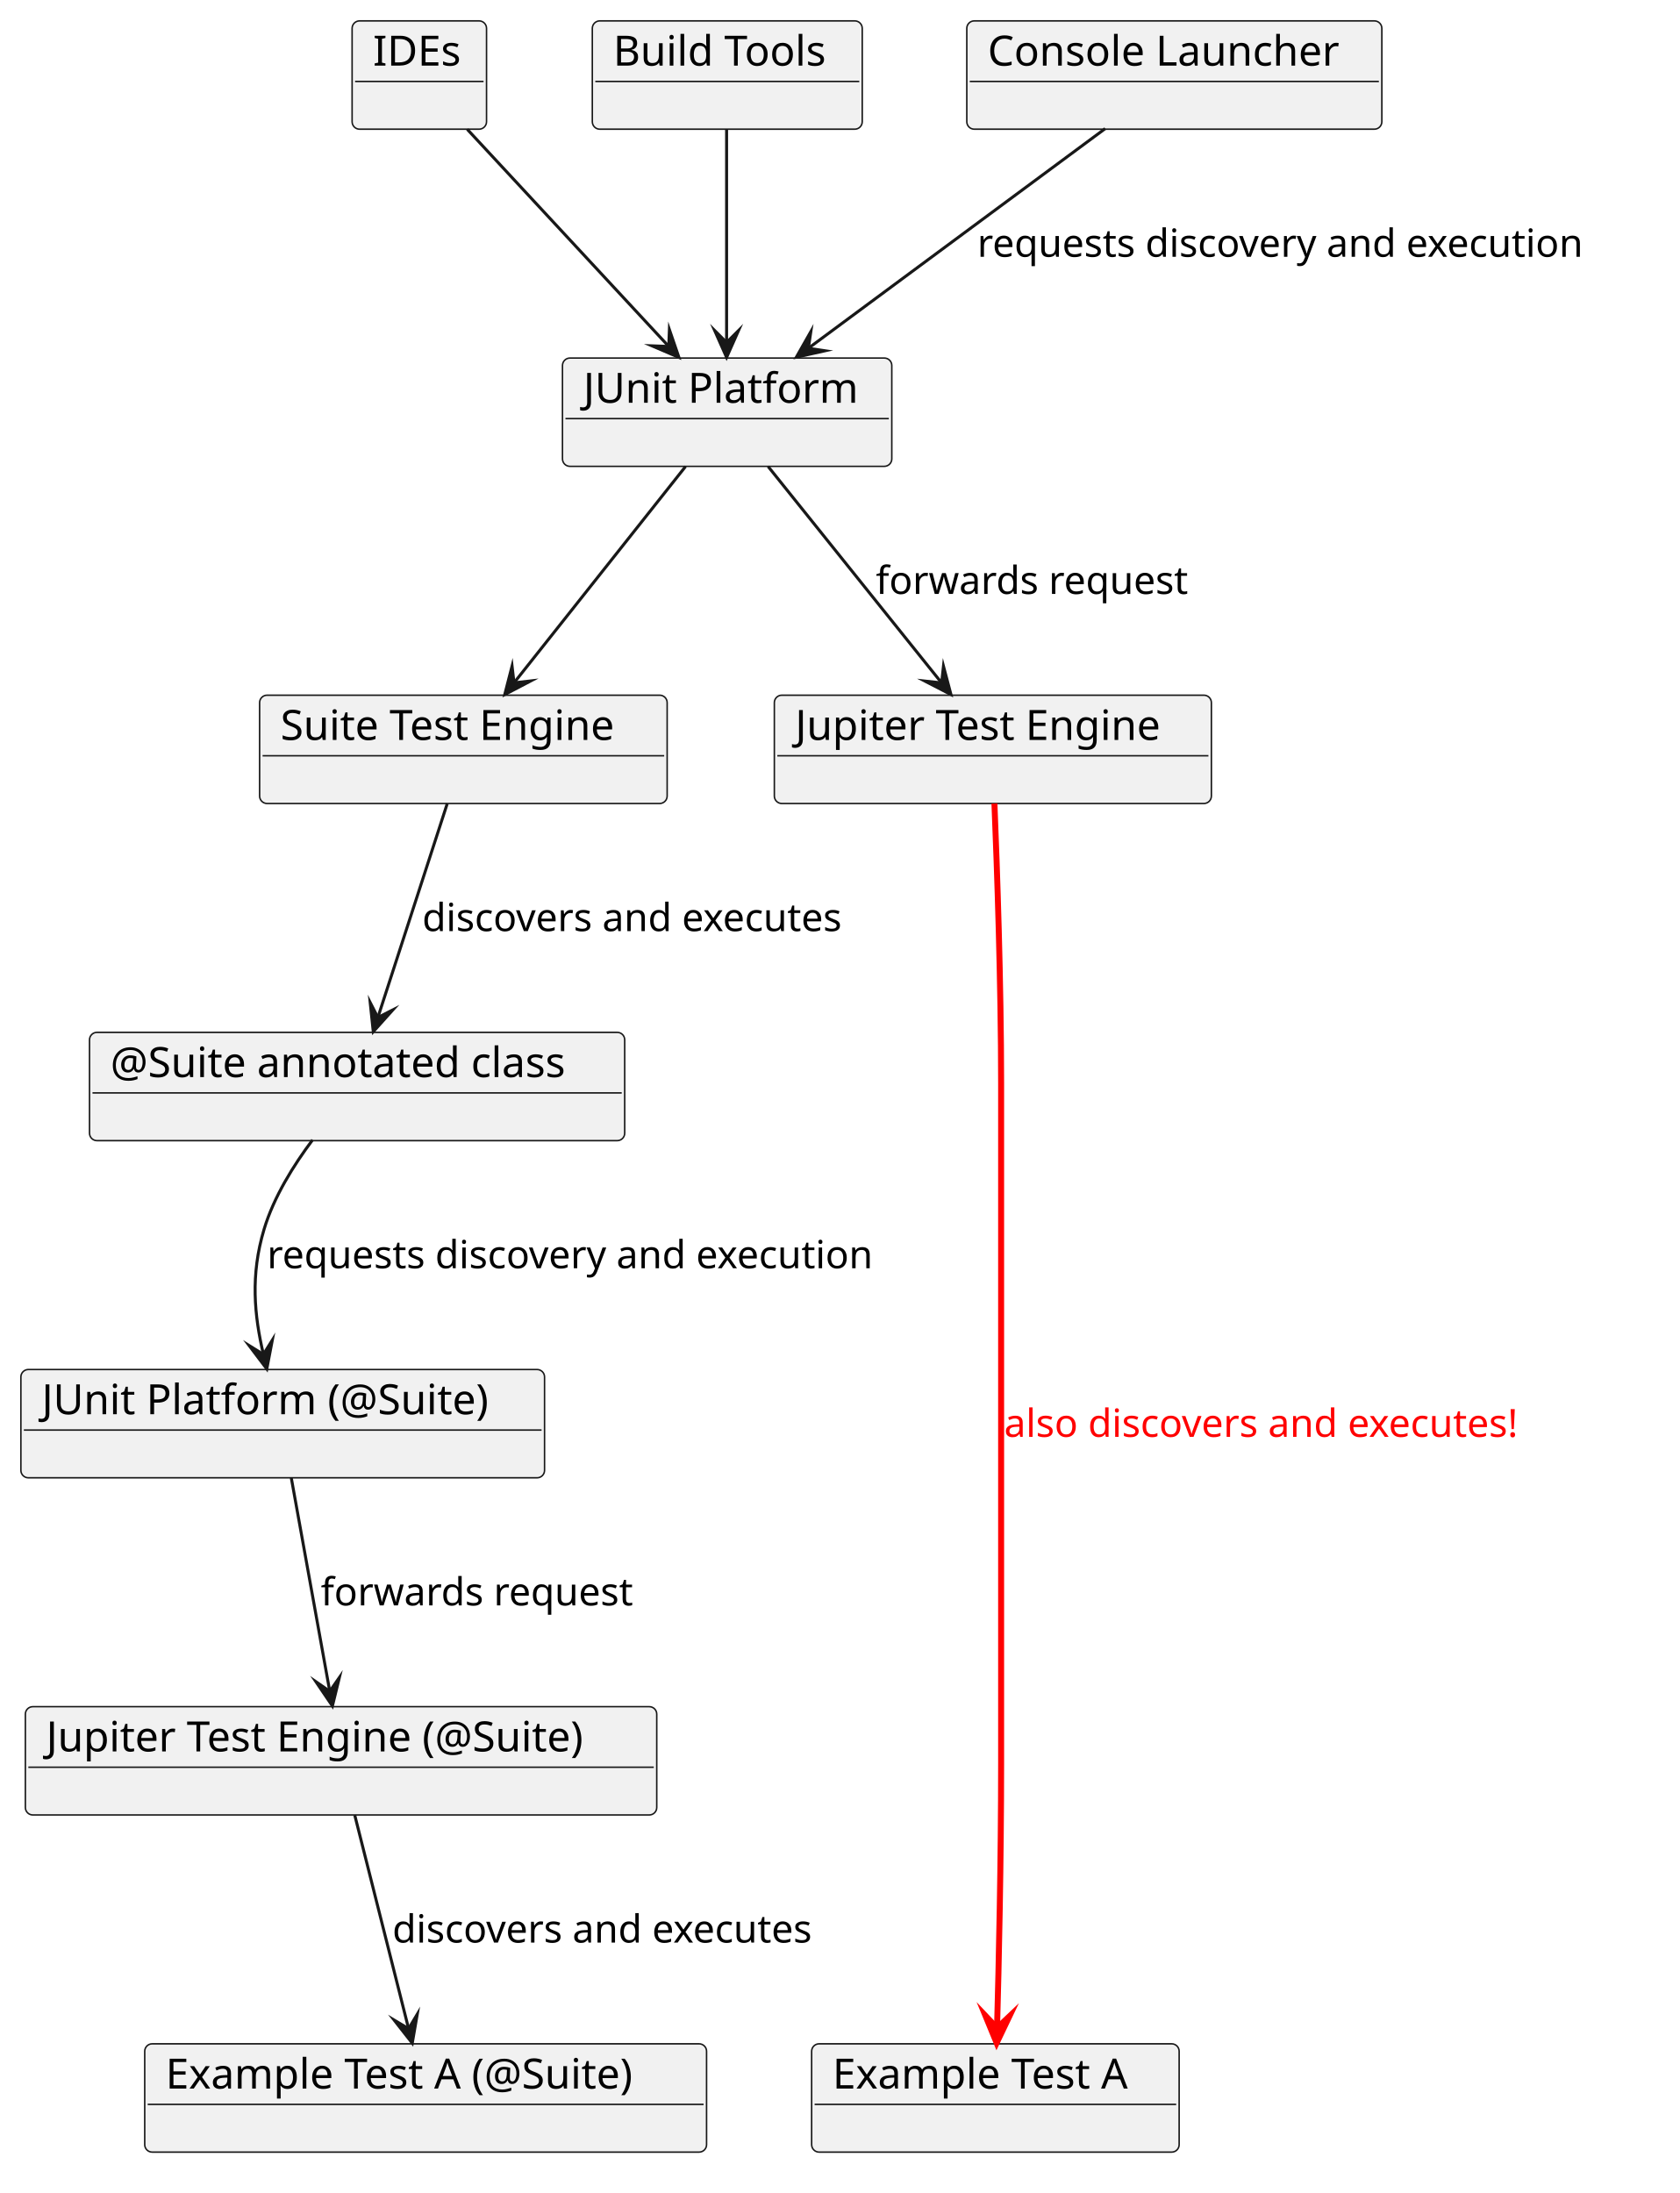
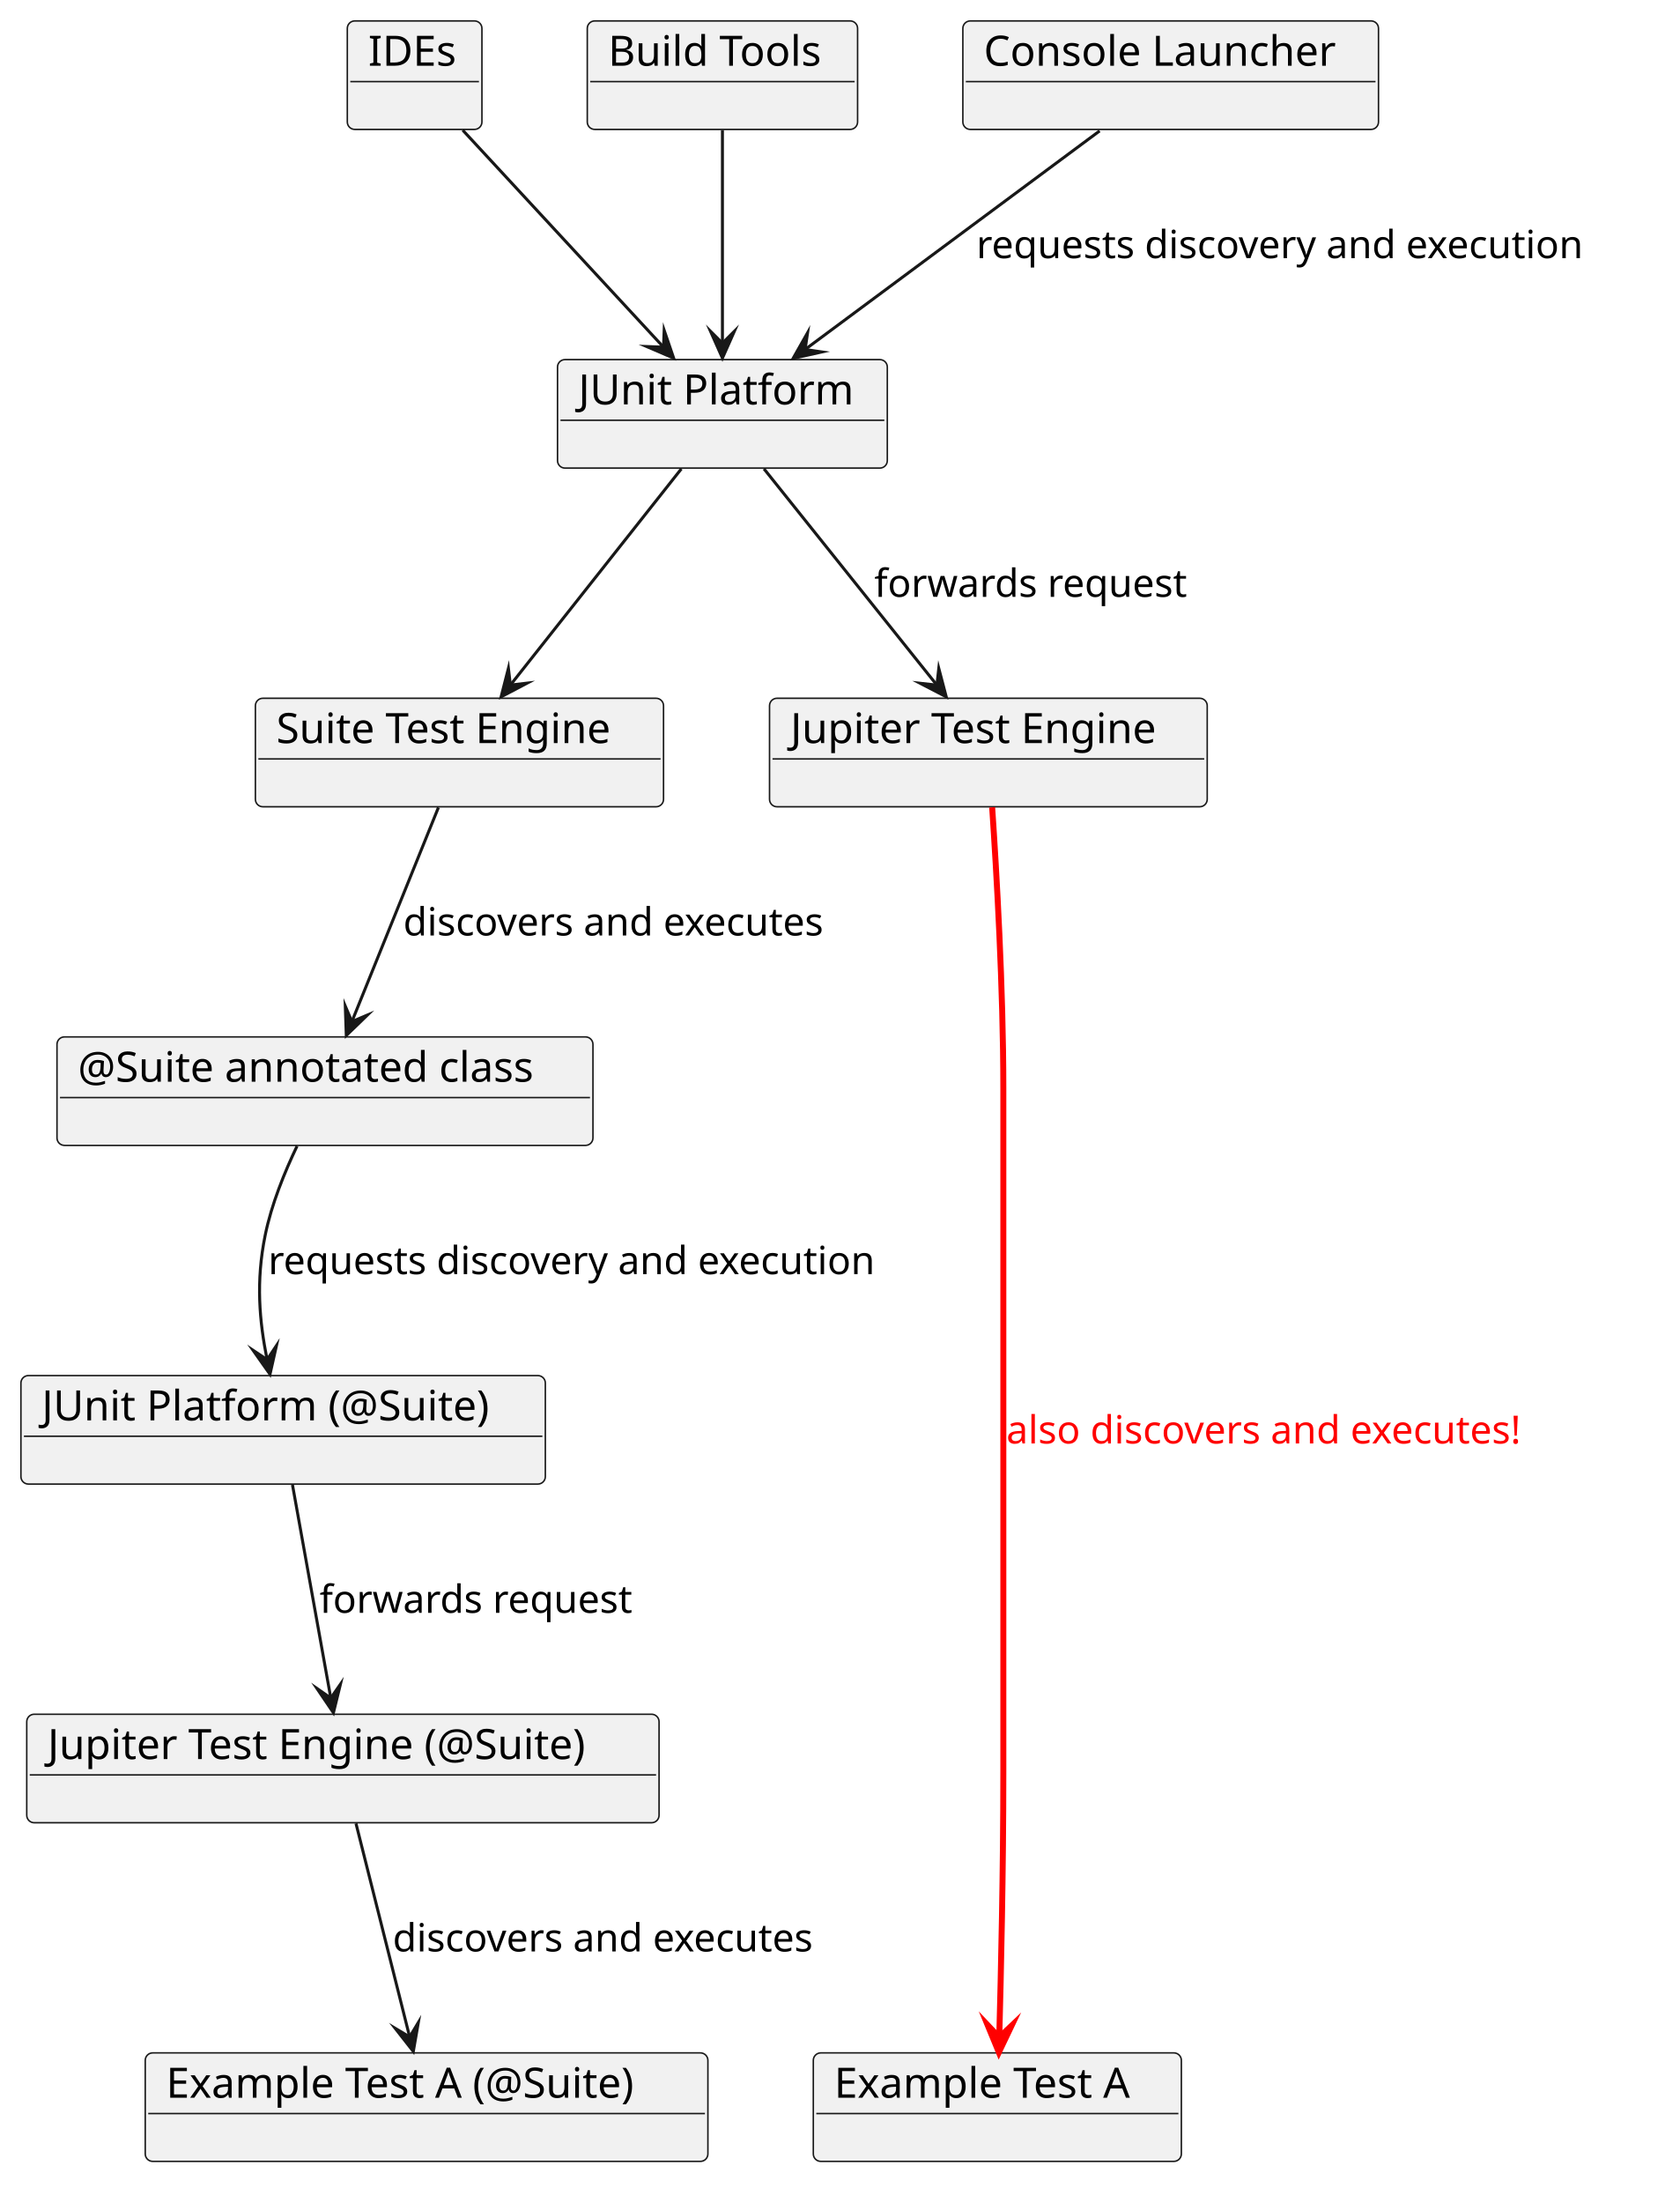
- <svg xmlns="http://www.w3.org/2000/svg" version="1.1" data-diagram-type="CLASS" style="width:563px;height:735px;background:#FFFFFF;" width="563px" height="735px" viewBox="0 0 563 735" zoomAndPan="magnify" preserveAspectRatio="none" contentStyleType="text/css">
+ <svg xmlns="http://www.w3.org/2000/svg" version="1.1" data-diagram-type="CLASS" style="width:562px;height:737px;background:#FFFFFF;" width="562px" height="737px" viewBox="0 0 562 737" zoomAndPan="magnify" preserveAspectRatio="none" contentStyleType="text/css">
  <defs />
  <g font-family="sans-serif" lengthAdjust="spacing">
    <g class="entity" data-qualified-name="IDEs" id="ent0001" data-source-line="1">
-       <rect x="118" y="7" width="45.049" height="36.297" fill="#F1F1F1" style="stroke:#181818;stroke-width:0.5;" rx="2.5" ry="2.5" />
-       <text x="125" y="21.995" fill="#000" font-size="14" textLength="31.049">IDEs</text>
-       <line x1="119" y1="27.297" x2="162.049" y2="27.297" style="stroke:#181818;stroke-width:0.5;" />
+       <rect x="116.22" y="7" width="45.049" height="36.297" fill="#F1F1F1" style="stroke:#181818;stroke-width:0.5;" rx="2.5" ry="2.5" />
+       <text x="123.22" y="21.995" fill="#000" font-size="14" textLength="31.049">IDEs</text>
+       <line x1="117.22" y1="27.297" x2="160.269" y2="27.297" style="stroke:#181818;stroke-width:0.5;" />
    </g>
    <g class="entity" data-qualified-name="Build Tools" id="ent0002" data-source-line="2">
-       <rect x="198.5" y="7" width="90.46" height="36.297" fill="#F1F1F1" style="stroke:#181818;stroke-width:0.5;" rx="2.5" ry="2.5" />
-       <text x="205.5" y="21.995" fill="#000" font-size="14" textLength="76.46">Build Tools</text>
-       <line x1="199.5" y1="27.297" x2="287.96" y2="27.297" style="stroke:#181818;stroke-width:0.5;" />
+       <rect x="196.52" y="7" width="90.46" height="36.297" fill="#F1F1F1" style="stroke:#181818;stroke-width:0.5;" rx="2.5" ry="2.5" />
+       <text x="203.52" y="21.995" fill="#000" font-size="14" textLength="76.46">Build Tools</text>
+       <line x1="197.52" y1="27.297" x2="285.98" y2="27.297" style="stroke:#181818;stroke-width:0.5;" />
    </g>
    <g class="entity" data-qualified-name="Console Launcher" id="ent0003" data-source-line="3">
-       <rect x="324" y="7" width="139.091" height="36.297" fill="#F1F1F1" style="stroke:#181818;stroke-width:0.5;" rx="2.5" ry="2.5" />
-       <text x="331" y="21.995" fill="#000" font-size="14" textLength="125.091">Console Launcher</text>
-       <line x1="325" y1="27.297" x2="462.091" y2="27.297" style="stroke:#181818;stroke-width:0.5;" />
+       <rect x="322.2" y="7" width="139.091" height="36.297" fill="#F1F1F1" style="stroke:#181818;stroke-width:0.5;" rx="2.5" ry="2.5" />
+       <text x="329.2" y="21.995" fill="#000" font-size="14" textLength="125.091">Console Launcher</text>
+       <line x1="323.2" y1="27.297" x2="460.291" y2="27.297" style="stroke:#181818;stroke-width:0.5;" />
    </g>
    <g class="entity" data-qualified-name="JUnit Platform" id="ent0004" data-source-line="4">
-       <rect x="188.5" y="120" width="110.366" height="36.297" fill="#F1F1F1" style="stroke:#181818;stroke-width:0.5;" rx="2.5" ry="2.5" />
-       <text x="195.5" y="134.995" fill="#000" font-size="14" textLength="96.366">JUnit Platform</text>
-       <line x1="189.5" y1="140.297" x2="297.866" y2="140.297" style="stroke:#181818;stroke-width:0.5;" />
+       <rect x="186.56" y="120.3" width="110.366" height="36.297" fill="#F1F1F1" style="stroke:#181818;stroke-width:0.5;" rx="2.5" ry="2.5" />
+       <text x="193.56" y="135.295" fill="#000" font-size="14" textLength="96.366">JUnit Platform</text>
+       <line x1="187.56" y1="140.597" x2="295.926" y2="140.597" style="stroke:#181818;stroke-width:0.5;" />
    </g>
    <g class="entity" data-qualified-name="Suite Test Engine" id="ent0005" data-source-line="6">
-       <rect x="87" y="233" width="136.582" height="36.297" fill="#F1F1F1" style="stroke:#181818;stroke-width:0.5;" rx="2.5" ry="2.5" />
-       <text x="94" y="247.995" fill="#000" font-size="14" textLength="122.582">Suite Test Engine</text>
-       <line x1="88" y1="253.297" x2="222.582" y2="253.297" style="stroke:#181818;stroke-width:0.5;" />
+       <rect x="85.46" y="233.6" width="136.582" height="36.297" fill="#F1F1F1" style="stroke:#181818;stroke-width:0.5;" rx="2.5" ry="2.5" />
+       <text x="92.46" y="248.595" fill="#000" font-size="14" textLength="122.582">Suite Test Engine</text>
+       <line x1="86.46" y1="253.897" x2="221.042" y2="253.897" style="stroke:#181818;stroke-width:0.5;" />
    </g>
    <g class="entity" data-qualified-name="Jupiter Test Engine" id="ent0006" data-source-line="7">
-       <rect x="259.5" y="233" width="146.467" height="36.297" fill="#F1F1F1" style="stroke:#181818;stroke-width:0.5;" rx="2.5" ry="2.5" />
-       <text x="266.5" y="247.995" fill="#000" font-size="14" textLength="132.467">Jupiter Test Engine</text>
-       <line x1="260.5" y1="253.297" x2="404.967" y2="253.297" style="stroke:#181818;stroke-width:0.5;" />
+       <rect x="257.51" y="233.6" width="146.467" height="36.297" fill="#F1F1F1" style="stroke:#181818;stroke-width:0.5;" rx="2.5" ry="2.5" />
+       <text x="264.51" y="248.595" fill="#000" font-size="14" textLength="132.467">Jupiter Test Engine</text>
+       <line x1="258.51" y1="253.897" x2="402.977" y2="253.897" style="stroke:#181818;stroke-width:0.5;" />
    </g>
    <g class="entity" data-qualified-name=".Suite annotated class" id="ent0007" data-source-line="9">
-       <rect x="30" y="346" width="179.354" height="36.297" fill="#F1F1F1" style="stroke:#181818;stroke-width:0.5;" rx="2.5" ry="2.5" />
-       <text x="37" y="360.995" fill="#000" font-size="14" textLength="165.354">@Suite annotated class</text>
-       <line x1="31" y1="366.297" x2="208.354" y2="366.297" style="stroke:#181818;stroke-width:0.5;" />
+       <rect x="19.07" y="346.89" width="179.354" height="36.297" fill="#F1F1F1" style="stroke:#181818;stroke-width:0.5;" rx="2.5" ry="2.5" />
+       <text x="26.07" y="361.885" fill="#000" font-size="14" textLength="165.354">@Suite annotated class</text>
+       <line x1="20.07" y1="367.187" x2="197.424" y2="367.187" style="stroke:#181818;stroke-width:0.5;" />
    </g>
    <g class="entity" data-qualified-name="JUnit Platform ..Suite." id="ent0008" data-source-line="10">
-       <rect x="7" y="459" width="175.492" height="36.297" fill="#F1F1F1" style="stroke:#181818;stroke-width:0.5;" rx="2.5" ry="2.5" />
-       <text x="14" y="473.995" fill="#000" font-size="14" textLength="161.492">JUnit Platform (@Suite)</text>
-       <line x1="8" y1="479.297" x2="181.492" y2="479.297" style="stroke:#181818;stroke-width:0.5;" />
+       <rect x="7" y="460.19" width="175.492" height="36.297" fill="#F1F1F1" style="stroke:#181818;stroke-width:0.5;" rx="2.5" ry="2.5" />
+       <text x="14" y="475.185" fill="#000" font-size="14" textLength="161.492">JUnit Platform (@Suite)</text>
+       <line x1="8" y1="480.487" x2="181.492" y2="480.487" style="stroke:#181818;stroke-width:0.5;" />
    </g>
    <g class="entity" data-qualified-name="Jupiter Test Engine ..Suite." id="ent0009" data-source-line="11">
-       <rect x="8.5" y="572" width="211.593" height="36.297" fill="#F1F1F1" style="stroke:#181818;stroke-width:0.5;" rx="2.5" ry="2.5" />
-       <text x="15.5" y="586.995" fill="#000" font-size="14" textLength="197.593">Jupiter Test Engine (@Suite)</text>
-       <line x1="9.5" y1="592.297" x2="219.093" y2="592.297" style="stroke:#181818;stroke-width:0.5;" />
+       <rect x="8.95" y="573.49" width="211.593" height="36.297" fill="#F1F1F1" style="stroke:#181818;stroke-width:0.5;" rx="2.5" ry="2.5" />
+       <text x="15.95" y="588.485" fill="#000" font-size="14" textLength="197.593">Jupiter Test Engine (@Suite)</text>
+       <line x1="9.95" y1="593.787" x2="219.543" y2="593.787" style="stroke:#181818;stroke-width:0.5;" />
    </g>
    <g class="entity" data-qualified-name="Example Test A" id="ent0010" data-source-line="13">
-       <rect x="272" y="685" width="123.163" height="36.297" fill="#F1F1F1" style="stroke:#181818;stroke-width:0.5;" rx="2.5" ry="2.5" />
-       <text x="279" y="699.995" fill="#000" font-size="14" textLength="109.163">Example Test A</text>
-       <line x1="273" y1="705.297" x2="394.163" y2="705.297" style="stroke:#181818;stroke-width:0.5;" />
+       <rect x="272.16" y="686.78" width="123.163" height="36.297" fill="#F1F1F1" style="stroke:#181818;stroke-width:0.5;" rx="2.5" ry="2.5" />
+       <text x="279.16" y="701.775" fill="#000" font-size="14" textLength="109.163">Example Test A</text>
+       <line x1="273.16" y1="707.077" x2="394.323" y2="707.077" style="stroke:#181818;stroke-width:0.5;" />
    </g>
    <g class="entity" data-qualified-name="Example Test A ..Suite." id="ent0011" data-source-line="14">
-       <rect x="48.5" y="685" width="188.289" height="36.297" fill="#F1F1F1" style="stroke:#181818;stroke-width:0.5;" rx="2.5" ry="2.5" />
-       <text x="55.5" y="699.995" fill="#000" font-size="14" textLength="174.289">Example Test A (@Suite)</text>
-       <line x1="49.5" y1="705.297" x2="235.789" y2="705.297" style="stroke:#181818;stroke-width:0.5;" />
+       <rect x="48.6" y="686.78" width="188.289" height="36.297" fill="#F1F1F1" style="stroke:#181818;stroke-width:0.5;" rx="2.5" ry="2.5" />
+       <text x="55.6" y="701.775" fill="#000" font-size="14" textLength="174.289">Example Test A (@Suite)</text>
+       <line x1="49.6" y1="707.077" x2="235.889" y2="707.077" style="stroke:#181818;stroke-width:0.5;" />
    </g>
    <g class="link" data-entity-1="ent0001" data-entity-2="ent0004" id="lnk12" data-source-line="17" data-link-type="dependency">
-       <path d="M156.59,43.34 C175.94,64.2 204.819,95.315 224.119,116.115" style="stroke:#181818;stroke-width:1;" fill="none" id="IDEs-to-JUnit Platform" codeLine="17" />
-       <polygon points="227.52,119.78,224.331,110.462,224.119,116.115,218.466,115.903,227.52,119.78" fill="#181818" style="stroke:#181818;stroke-width:1;stroke-linejoin:miter;stroke-miterlimit:10;" />
+       <path d="M154.84,43.54 C174.08,64.33 202.693,95.251 222.033,116.141" style="stroke:#181818;stroke-width:1;" fill="none" id="IDEs-to-JUnit Platform" codeLine="17" />
+       <polygon points="225.43,119.81,222.251,110.488,222.033,116.141,216.381,115.923,225.43,119.81" fill="#181818" style="stroke:#181818;stroke-width:1;stroke-linejoin:miter;stroke-miterlimit:10;" />
    </g>
    <g class="link" data-entity-1="ent0002" data-entity-2="ent0004" id="lnk13" data-source-line="18" data-link-type="dependency">
-       <path d="M243.5,43.34 C243.5,64.2 243.5,93.98 243.5,114.78" style="stroke:#181818;stroke-width:1;" fill="none" id="Build Tools-to-JUnit Platform" codeLine="18" />
-       <polygon points="243.5,119.78,247.5,110.78,243.5,114.78,239.5,110.78,243.5,119.78" fill="#181818" style="stroke:#181818;stroke-width:1;stroke-linejoin:miter;stroke-miterlimit:10;" />
+       <path d="M241.75,43.54 C241.75,64.33 241.75,93.92 241.75,114.81" style="stroke:#181818;stroke-width:1;" fill="none" id="Build Tools-to-JUnit Platform" codeLine="18" />
+       <polygon points="241.75,119.81,245.75,110.81,241.75,114.81,237.75,110.81,241.75,119.81" fill="#181818" style="stroke:#181818;stroke-width:1;stroke-linejoin:miter;stroke-miterlimit:10;" />
    </g>
    <g class="link" data-entity-1="ent0003" data-entity-2="ent0004" id="lnk14" data-source-line="19" data-link-type="dependency">
-       <path d="M370.39,43.1 C342.29,63.9 299.129,95.836 270.899,116.726" style="stroke:#181818;stroke-width:1;" fill="none" id="Console Launcher-to-JUnit Platform" codeLine="19" />
-       <polygon points="266.88,119.7,276.494,117.562,270.899,116.726,271.735,111.131,266.88,119.7" fill="#181818" style="stroke:#181818;stroke-width:1;stroke-linejoin:miter;stroke-miterlimit:10;" />
-       <text x="327.5" y="86.067" fill="#000" font-size="13" textLength="219.775">requests discovery and execution</text>
+       <path d="M367.98,43.79 C339.89,64.63 297.456,96.111 269.416,116.911" style="stroke:#181818;stroke-width:1;" fill="none" id="Console Launcher-to-JUnit Platform" codeLine="19" />
+       <polygon points="265.4,119.89,275.011,117.741,269.416,116.911,270.245,111.315,265.4,119.89" fill="#181818" style="stroke:#181818;stroke-width:1;stroke-linejoin:miter;stroke-miterlimit:10;" />
+       <text x="326.73" y="86.367" fill="#000" font-size="13" textLength="219.775">requests discovery and execution</text>
    </g>
    <g class="link" data-entity-1="ent0004" data-entity-2="ent0005" id="lnk15" data-source-line="21" data-link-type="dependency">
-       <path d="M229.75,156.34 C213.22,177.2 188.746,208.062 172.256,228.862" style="stroke:#181818;stroke-width:1;" fill="none" id="JUnit Platform-to-Suite Test Engine" codeLine="21" />
-       <polygon points="169.15,232.78,177.876,228.212,172.256,228.862,171.607,223.242,169.15,232.78" fill="#181818" style="stroke:#181818;stroke-width:1;stroke-linejoin:miter;stroke-miterlimit:10;" />
+       <path d="M228,156.84 C211.56,177.62 187.311,208.287 170.791,229.187" style="stroke:#181818;stroke-width:1;" fill="none" id="JUnit Platform-to-Suite Test Engine" codeLine="21" />
+       <polygon points="167.69,233.11,176.409,228.53,170.791,229.187,170.133,223.569,167.69,233.11" fill="#181818" style="stroke:#181818;stroke-width:1;stroke-linejoin:miter;stroke-miterlimit:10;" />
    </g>
    <g class="link" data-entity-1="ent0005" data-entity-2="ent0007" id="lnk16" data-source-line="22" data-link-type="dependency">
-       <path d="M149.88,269.34 C143.11,290.2 133.371,320.223 126.631,341.023" style="stroke:#181818;stroke-width:1;" fill="none" id="Suite Test Engine-to-@Suite annotated class" codeLine="22" />
-       <polygon points="125.09,345.78,131.67,338.451,126.631,341.023,124.059,335.985,125.09,345.78" fill="#181818" style="stroke:#181818;stroke-width:1;stroke-linejoin:miter;stroke-miterlimit:10;" />
-       <text x="141.5" y="312.067" fill="#000" font-size="13" textLength="153.213">discovers and executes</text>
+       <path d="M146.71,270.13 C138.31,290.92 126.192,320.874 117.752,341.774" style="stroke:#181818;stroke-width:1;" fill="none" id="Suite Test Engine-to-@Suite annotated class" codeLine="22" />
+       <polygon points="115.88,346.41,122.959,339.563,117.752,341.774,115.541,336.567,115.88,346.41" fill="#181818" style="stroke:#181818;stroke-width:1;stroke-linejoin:miter;stroke-miterlimit:10;" />
+       <text x="134.94" y="312.957" fill="#000" font-size="13" textLength="153.213">discovers and executes</text>
    </g>
    <g class="link" data-entity-1="ent0007" data-entity-2="ent0008" id="lnk17" data-source-line="23" data-link-type="dependency">
-       <path d="M104.75,382.05 C98.43,390.47 91.76,401.14 88.5,412 C83.88,427.39 85.225,440.85 88.275,453.94" style="stroke:#181818;stroke-width:1;" fill="none" id="@Suite annotated class-to-JUnit Platform (@Suite)" codeLine="23" />
-       <polygon points="89.41,458.81,91.263,449.137,88.275,453.94,83.472,450.952,89.41,458.81" fill="#181818" style="stroke:#181818;stroke-width:1;stroke-linejoin:miter;stroke-miterlimit:10;" />
-       <text x="89.5" y="425.067" fill="#000" font-size="13" textLength="219.775">requests discovery and execution</text>
+       <path d="M99.4,383.41 C95.25,392.09 90.84,402.91 88.75,413.19 C85.58,428.75 86.795,441.886 89.375,454.856" style="stroke:#181818;stroke-width:1;" fill="none" id="@Suite annotated class-to-JUnit Platform (@Suite)" codeLine="23" />
+       <polygon points="90.35,459.76,92.517,450.153,89.375,454.856,84.671,451.713,90.35,459.76" fill="#181818" style="stroke:#181818;stroke-width:1;stroke-linejoin:miter;stroke-miterlimit:10;" />
+       <text x="89.75" y="426.257" fill="#000" font-size="13" textLength="219.775">requests discovery and execution</text>
    </g>
    <g class="link" data-entity-1="ent0008" data-entity-2="ent0009" id="lnk18" data-source-line="24" data-link-type="dependency">
-       <path d="M97.62,495.34 C101.38,516.2 106.763,546.059 110.513,566.859" style="stroke:#181818;stroke-width:1;" fill="none" id="JUnit Platform (@Suite)-to-Jupiter Test Engine (@Suite)" codeLine="24" />
-       <polygon points="111.4,571.78,113.74,562.213,110.513,566.859,105.867,563.633,111.4,571.78" fill="#181818" style="stroke:#181818;stroke-width:1;stroke-linejoin:miter;stroke-miterlimit:10;" />
-       <text x="107.5" y="538.067" fill="#000" font-size="13" textLength="110.678">forwards request</text>
+       <path d="M97.87,496.73 C101.61,517.51 106.935,547.179 110.695,568.079" style="stroke:#181818;stroke-width:1;" fill="none" id="JUnit Platform (@Suite)-to-Jupiter Test Engine (@Suite)" codeLine="24" />
+       <polygon points="111.58,573,113.923,563.434,110.695,568.079,106.05,564.85,111.58,573" fill="#181818" style="stroke:#181818;stroke-width:1;stroke-linejoin:miter;stroke-miterlimit:10;" />
+       <text x="106.94" y="539.557" fill="#000" font-size="13" textLength="110.678">forwards request</text>
    </g>
    <g class="link" data-entity-1="ent0009" data-entity-2="ent0011" id="lnk19" data-source-line="25" data-link-type="dependency">
-       <path d="M118.88,608.34 C124.14,629.2 131.686,659.132 136.936,679.932" style="stroke:#181818;stroke-width:1;" fill="none" id="Jupiter Test Engine (@Suite)-to-Example Test A (@Suite)" codeLine="25" />
-       <polygon points="138.16,684.78,139.836,675.075,136.936,679.932,132.079,677.033,138.16,684.78" fill="#181818" style="stroke:#181818;stroke-width:1;stroke-linejoin:miter;stroke-miterlimit:10;" />
-       <text x="131.5" y="651.067" fill="#000" font-size="13" textLength="153.213">discovers and executes</text>
+       <path d="M119.12,610.02 C124.35,630.81 131.83,660.551 137.09,681.451" style="stroke:#181818;stroke-width:1;" fill="none" id="Jupiter Test Engine (@Suite)-to-Example Test A (@Suite)" codeLine="25" />
+       <polygon points="138.31,686.3,139.992,676.596,137.09,681.451,132.234,678.548,138.31,686.3" fill="#181818" style="stroke:#181818;stroke-width:1;stroke-linejoin:miter;stroke-miterlimit:10;" />
+       <text x="131.42" y="652.847" fill="#000" font-size="13" textLength="153.213">discovers and executes</text>
    </g>
    <g class="link" data-entity-1="ent0004" data-entity-2="ent0006" id="lnk20" data-source-line="27" data-link-type="dependency">
-       <path d="M257.41,156.34 C274.13,177.2 298.882,208.079 315.562,228.879" style="stroke:#181818;stroke-width:1;" fill="none" id="JUnit Platform-to-Jupiter Test Engine" codeLine="27" />
-       <polygon points="318.69,232.78,316.18,223.256,315.562,228.879,309.939,228.261,318.69,232.78" fill="#181818" style="stroke:#181818;stroke-width:1;stroke-linejoin:miter;stroke-miterlimit:10;" />
-       <text x="293.5" y="199.067" fill="#000" font-size="13" textLength="110.678">forwards request</text>
+       <path d="M255.65,156.84 C272.27,177.62 296.819,208.304 313.519,229.204" style="stroke:#181818;stroke-width:1;" fill="none" id="JUnit Platform-to-Jupiter Test Engine" codeLine="27" />
+       <polygon points="316.64,233.11,314.147,223.582,313.519,229.204,307.897,228.576,316.64,233.11" fill="#181818" style="stroke:#181818;stroke-width:1;stroke-linejoin:miter;stroke-miterlimit:10;" />
+       <text x="292.57" y="199.667" fill="#000" font-size="13" textLength="110.678">forwards request</text>
    </g>
    <g class="link" data-entity-1="ent0006" data-entity-2="ent0010" id="lnk21" data-source-line="28" data-link-type="dependency">
-       <path d="M333.26,269.3 C334.15,291.13 335.5,329.84 335.5,363 C335.5,363 335.5,363 335.5,591 C335.5,624.15 334.737,657.862 334.137,679.702" style="stroke:#F00;stroke-width:2;" fill="none" id="Jupiter Test Engine-to-Example Test A" codeLine="28" />
-       <polygon points="334,684.7,338.246,675.813,334.137,679.702,330.249,675.594,334,684.7" fill="#F00" style="stroke:#F00;stroke-width:2;stroke-linejoin:miter;stroke-miterlimit:10;" />
-       <text x="336.5" y="481.567" fill="#F00" font-size="13" textLength="188.862">also discovers and executes!</text>
+       <path d="M332.01,270.08 C333.49,291.97 335.75,330.77 335.75,364.04 C335.75,364.04 335.75,364.04 335.75,592.63 C335.75,625.87 334.975,659.692 334.385,681.582" style="stroke:#F00;stroke-width:2;" fill="none" id="Jupiter Test Engine-to-Example Test A" codeLine="28" />
+       <polygon points="334.25,686.58,338.491,677.691,334.385,681.582,330.494,677.475,334.25,686.58" fill="#F00" style="stroke:#F00;stroke-width:2;stroke-linejoin:miter;stroke-miterlimit:10;" />
+       <text x="336.75" y="482.907" fill="#F00" font-size="13" textLength="188.862">also discovers and executes!</text>
    </g>
  </g>
</svg>
